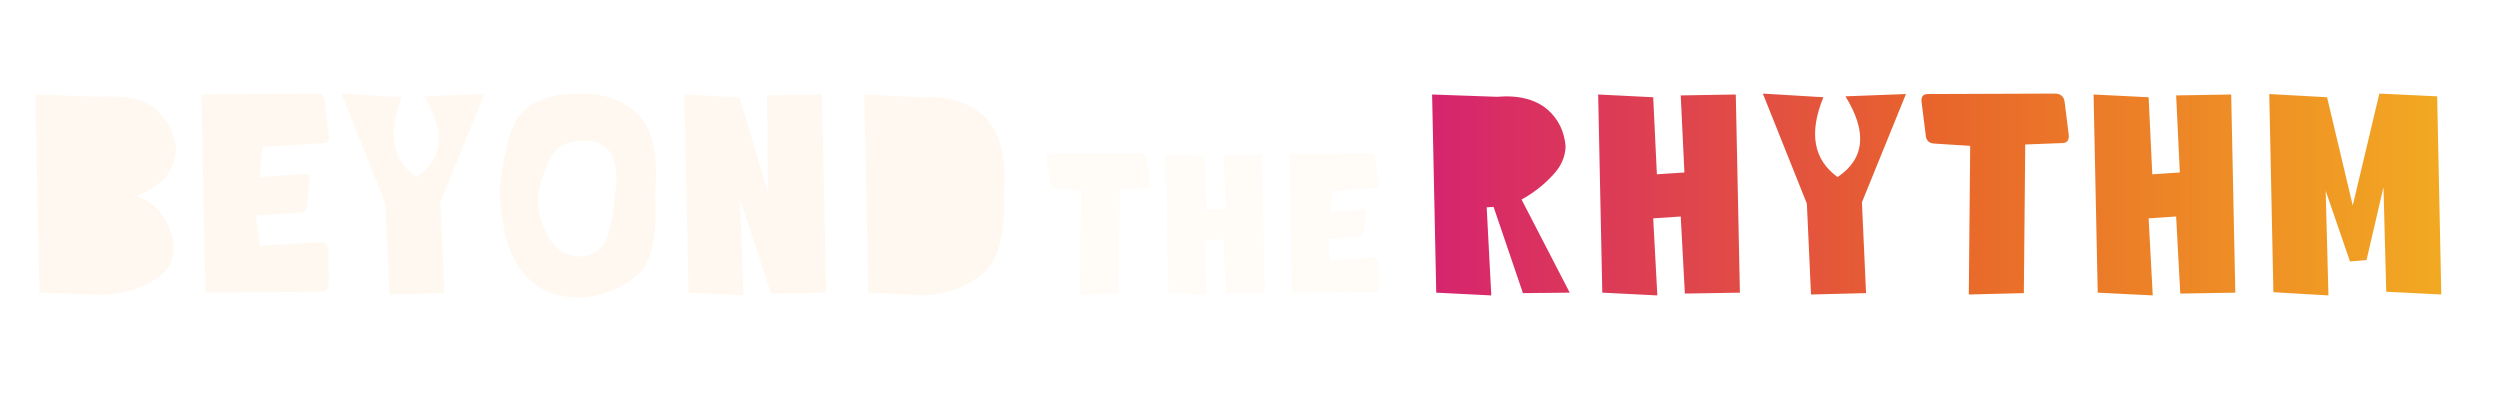
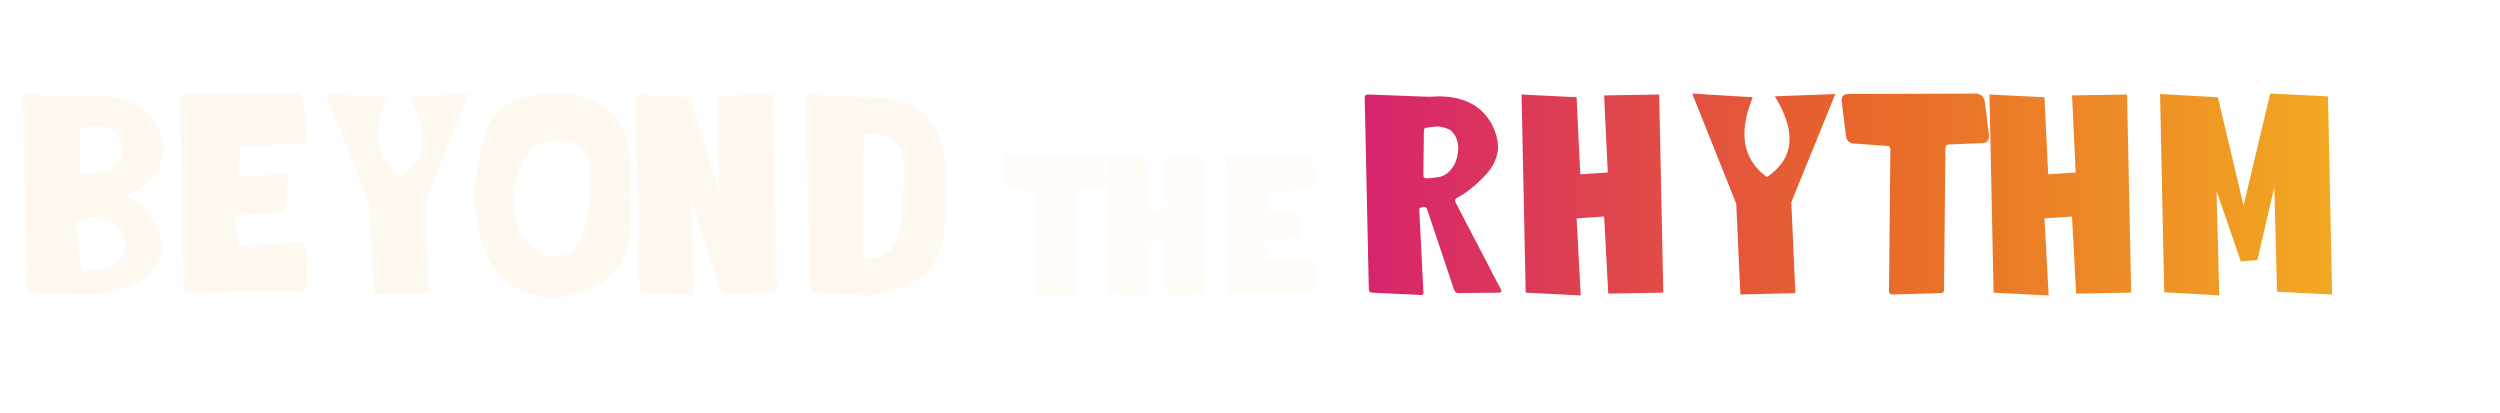
<svg xmlns="http://www.w3.org/2000/svg" viewBox="0 0 545 90">
  <defs>
    <linearGradient id="grad" x1="0%" y1="0%" x2="100%" y2="0%">
      <stop offset="0%" stop-color="#D6246E" />
      <stop offset="50%" stop-color="#E8652B" />
      <stop offset="100%" stop-color="#F2A922" />
    </linearGradient>
  </defs>
-   <path d="M8.6,63.8L22.7,64.3Q30.5,63.7,35.1,60.0Q38.3,57.2,37.8,53.0Q37.2,48.5,33.7,45.0Q32.0,43.5,29.7,42.7Q32.8,41.7,35.5,39.3Q38.0,36.8,38.4,32.6Q37.9,27.2,33.5,23.4Q29.6,20.5,21.8,21.1L7.7,20.6Z M20.1,36.8Q19.9,38.0,21.1,38.0L23.2,37.8Q26.5,37.6,28.3,35.7Q29.3,34.1,29.4,32.3Q29.2,29.9,27.3,28.5Q25.6,27.5,23.2,27.6L21.1,27.8Q19.9,27.8,20.1,29.0Z M20.3,57.8Q20.4,59.0,21.6,59.0L23.7,58.8Q27.6,58.5,29.2,56.3Q30.2,54.4,30.0,52.6Q29.6,50.2,27.6,48.5Q25.7,47.5,22.4,47.7L20.3,47.9Q19.1,47.9,19.2,49.1Z M44.8,63.8L70.3,63.6Q71.5,63.6,71.7,61.8L71.6,54.6Q71.3,52.8,70.1,52.8L56.6,53.6L55.8,47.0L65.7,46.3Q66.9,46.2,66.9,45.0L67.5,39.0Q67.7,37.8,66.5,37.9L56.6,38.6L57.2,32.0L70.7,31.2Q71.9,31.2,71.7,29.4L70.8,22.2Q70.6,20.4,69.4,20.4L43.9,20.6Z M74.4,20.4L84.0,44.4L84.9,64.2L96.9,63.9L96.0,44.1L105.6,20.5L92.4,21.0Q99.7,32.6,90.7,38.6Q82.9,32.9,87.6,21.2Z M126.4,64.9Q134.8,64.3,140.1,58.8Q143.5,54.2,142.8,42.2Q143.9,30.2,139.4,25.2Q134.0,19.9,125.6,20.5Q117.2,20.4,113.0,25.4Q110.0,30.0,108.9,42.0Q109.6,54.0,113.7,59.0Q118.0,64.8,126.4,64.9Z M126.6,55.9Q121.2,56.0,118.6,49.8Q117.1,46.2,117.3,42.6Q117.9,39.0,119.5,35.4Q121.4,30.8,126.8,30.7Q132.2,30.3,133.9,35.0Q134.7,38.5,134.1,42.1Q133.9,45.7,133.0,49.4Q132.0,55.5,126.6,55.9Z M150.1,63.8L162.1,64.4L161.3,43.4L168.1,64.0L180.1,63.8L179.2,20.6L167.2,20.8L167.4,41.8L161.2,21.2L149.2,20.6Z M189.3,63.8L201.6,64.4Q210.0,63.8,215.2,58.8Q219.5,53.6,218.8,42.2Q219.9,30.8,214.5,25.2Q209.1,20.6,200.7,21.2L188.4,20.6Z M200.7,55.1Q200.9,56.3,202.1,56.3L203.0,56.2Q206.9,55.9,208.4,51.9Q209.5,48.2,209.5,42.2Q210.4,36.2,209.2,32.7Q206.9,28.9,203.0,29.2L202.1,29.3Q200.9,29.3,200.9,30.5Z" fill="#FFF8F0" />
-   <path d="M235.4,64.2L243.8,64.0L244.1,41.3L249.5,41.1Q250.8,41.1,250.7,39.8L250.0,34.8Q249.9,33.5,248.7,33.5L229.3,33.5Q228.1,33.5,228.2,34.8L228.9,39.8Q229.0,41.1,230.2,41.1L235.7,41.5Z M254.7,63.8L263.1,64.3L262.5,52.5L266.7,52.2L267.3,64.0L275.7,63.9L275.1,33.6L266.7,33.8L267.3,45.5L263.1,45.8L262.5,34.0L254.1,33.6Z M281.7,63.8L299.6,63.7Q300.4,63.7,300.6,62.5L300.5,57.4Q300.3,56.2,299.4,56.1L290.0,56.7L289.5,52.1L296.4,51.6Q297.2,51.6,297.2,50.7L297.7,46.5Q297.8,45.7,296.9,45.7L290.0,46.2L290.4,41.6L299.8,41.0Q300.7,41.1,300.6,39.8L299.9,34.8Q299.8,33.5,299.0,33.5L281.1,33.6Z" fill="#FFF8F0" opacity="0.5" />
-   <path d="M313.1,63.8L325.1,64.4L324.1,45.2L325.6,45.1L332.0,63.9L342.2,63.8L331.7,43.5Q335.5,41.4,338.3,38.4Q341.2,35.5,341.3,31.9Q340.9,27.1,337.5,24.0Q333.5,20.5,326.3,21.1L312.2,20.6Z M325.0,38.0Q324.9,38.9,325.8,38.9L327.6,38.7Q330.0,38.6,331.5,36.3Q332.6,34.5,332.6,32.1Q332.5,29.7,330.8,28.3Q329.2,27.5,327.7,27.6L325.9,27.8Q325.0,27.8,325.1,28.7Z M349.3,63.8L361.3,64.4L360.4,47.6L366.4,47.2L367.3,64.0L379.3,63.8L378.4,20.6L366.4,20.8L367.2,37.6L361.2,38.0L360.4,21.2L348.4,20.6Z M384.3,20.4L393.9,44.4L394.8,64.2L406.8,63.9L405.9,44.1L415.5,20.5L402.3,21.0Q409.5,32.6,400.6,38.6Q392.7,32.9,397.5,21.2Z M429.2,64.2L441.2,63.9L441.5,31.5L449.3,31.2Q451.1,31.3,451.0,29.5L450.1,22.3Q449.9,20.5,448.1,20.4L420.5,20.5Q418.7,20.4,418.9,22.2L419.8,29.4Q419.9,31.2,421.7,31.3L429.5,31.8Z M457.3,63.8L469.3,64.4L468.4,47.6L474.4,47.2L475.3,64.0L487.3,63.8L486.4,20.6L474.4,20.8L475.2,37.6L469.2,38.0L468.4,21.2L456.4,20.6Z M495.6,63.7L507.6,64.4L507.0,41.6L512.3,57.0L515.9,56.7L519.6,40.8L520.2,63.6L532.2,64.2L531.3,21.0L518.7,20.4L512.9,44.8L507.3,21.2L494.7,20.5Z" fill="url(#grad)" />
+   <path d="M5.9,63.0 Q5.9,63.8,6.6,63.8 L20.0,64.3 Q27.8,63.7,32.4,60.0 Q35.6,57.2,35.1,53.0 Q34.5,48.5,31.0,45.0 Q29.3,43.5,27.6,42.9 Q27.0,42.7,27.6,42.5 Q30.1,41.7,32.8,39.3 Q35.3,36.8,35.7,32.6 Q35.2,27.2,30.8,23.4 Q26.9,20.5,19.1,21.1 L5.7,20.6 Q5.0,20.6,5.0,21.3 Z M17.4,29.0 Q17.2,27.8,18.4,27.8 L20.5,27.6 Q22.9,27.5,24.6,28.5 Q26.5,29.9,26.7,32.3 Q26.6,34.1,25.6,35.7 Q23.8,37.6,20.5,37.8 L18.4,38.0 Q17.2,38.0,17.4,36.8 Z M16.5,49.1 Q16.4,47.9,17.6,47.9 L19.7,47.7 Q23.0,47.5,24.9,48.5 Q26.9,50.2,27.3,52.6 Q27.5,54.4,26.5,56.3 Q24.9,58.5,21.0,58.8 L18.9,59.0 Q17.7,59.0,17.6,57.8 Z M40.1,63.8 L65.6,63.6 Q66.8,63.6,67.0,61.8 L66.9,54.6 Q66.6,52.8,65.4,52.8 L51.9,53.6 L51.1,47.0 L61.0,46.3 Q62.2,46.2,62.2,45.0 L62.8,39.0 Q63.0,37.8,61.8,37.9 L51.9,38.6 L52.5,32.0 L66.0,31.2 Q67.2,31.2,67.0,29.4 L66.1,22.2 Q65.9,20.4,64.7,20.4 L39.2,20.6 Z M71.0,20.4 L80.6,44.4 L81.5,64.2 L93.5,63.9 L92.6,44.1 L102.2,20.5 L89.0,21.0 Q96.3,32.6,87.3,38.6 Q79.5,32.9,84.2,21.2 Z M120.9,64.9 Q129.3,64.3,134.5,58.8 Q138.0,54.2,137.3,42.2 Q138.4,30.2,133.9,25.2 Q128.5,19.9,120.1,20.5 Q111.7,20.4,107.5,25.4 Q104.5,30.0,103.4,42.0 Q104.1,54.0,108.1,59.0 Q112.5,64.8,120.9,64.9 Z M121.1,55.9 Q115.7,56.0,113.1,49.8 Q111.6,46.2,111.8,42.6 Q112.3,39.0,114.0,35.4 Q115.9,30.8,121.3,30.7 Q126.7,30.3,128.4,35.0 Q129.1,38.5,128.6,42.1 Q128.4,45.7,127.5,49.4 Q126.5,55.5,121.1,55.9 Z M139.4,63.8 L151.4,64.4 L150.6,43.4 L157.4,64.0 L169.4,63.8 L168.5,20.6 L156.5,20.8 L156.7,41.8 L150.5,21.2 L138.5,20.6 Z M176.6,63.0 Q176.6,63.8,177.3,63.8 L188.9,64.4 Q197.3,63.8,202.5,58.8 Q206.8,53.6,206.1,42.2 Q207.2,30.8,201.8,25.2 Q196.4,20.6,188.0,21.2 L176.4,20.6 Q175.7,20.6,175.7,21.3 Z M188.2,30.5 Q188.2,29.3,189.4,29.3 L190.3,29.2 Q194.2,28.9,196.5,32.7 Q197.7,36.2,196.8,42.2 Q196.8,48.2,195.7,51.9 Q194.2,55.9,190.3,56.2 L189.4,56.3 Q188.2,56.3,188.0,55.1 Z" fill="#FFF8F0" />
+   <path d="M225.8,63.9 Q225.8,64.4,226.4,64.4 L233.7,64.2 Q234.2,64.2,234.2,63.7 L234.5,42.0 Q234.5,41.5,235.0,41.5 L240.0,41.3 Q241.2,41.3,241.1,40.0 L240.5,35.0 Q240.3,33.8,239.1,33.7 L219.8,33.8 Q218.5,33.7,218.6,35.0 L219.3,40.0 Q219.4,41.3,220.6,41.3 L225.6,41.6 Q226.1,41.7,226.1,42.2 Z M241.8,64.0 L250.2,64.5 L249.6,52.7 L253.8,52.4 L254.4,64.2 L262.8,64.1 L262.2,33.8 L253.8,34.0 L254.4,45.7 L250.2,46.0 L249.6,34.2 L241.2,33.8 Z M267.9,64.0 L285.7,63.9 Q286.5,63.9,286.7,62.7 L286.6,57.6 Q286.4,56.4,285.5,56.3 L276.1,56.9 L275.6,52.3 L282.5,51.8 Q283.3,51.8,283.3,50.9 L283.8,46.7 Q283.9,45.9,283.1,45.9 L276.1,46.4 L276.5,41.8 L286.0,41.2 Q286.8,41.3,286.7,40.0 L286.0,35.0 Q285.9,33.7,285.1,33.7 L267.2,33.8 Z" fill="#FFF8F0" opacity="0.5" />
+   <path d="M298.4,63.0 Q298.4,63.8,299.1,63.8 L309.7,64.3 Q310.4,64.4,310.3,63.6 L309.4,45.7 Q309.4,45.2,310.0,45.2 L310.4,45.1 Q310.9,45.1,311.1,45.6 L317.0,63.2 Q317.3,63.9,318.0,63.9 L326.8,63.8 Q327.5,63.8,327.2,63.1 L317.3,44.1 Q317.0,43.5,317.7,43.1 Q320.8,41.4,323.6,38.4 Q326.5,35.5,326.6,31.9 Q326.2,27.1,322.8,24.0 Q318.8,20.5,311.6,21.1 L298.2,20.6 Q297.5,20.6,297.5,21.3 Z M310.4,28.7 Q310.3,27.8,311.2,27.8 L313.0,27.6 Q314.5,27.5,316.1,28.3 Q317.8,29.7,317.9,32.1 Q317.9,34.5,316.8,36.3 Q315.3,38.6,312.9,38.7 L311.1,38.9 Q310.2,38.9,310.3,38.0 Z M332.6,63.8 L344.6,64.4 L343.7,47.6 L349.7,47.2 L350.6,64.0 L362.6,63.8 L361.7,20.6 L349.7,20.8 L350.5,37.6 L344.5,38.0 L343.7,21.2 L331.7,20.6 Z M368.9,20.4 L378.5,44.4 L379.4,64.2 L391.4,63.9 L390.5,44.1 L400.1,20.5 L386.9,21.0 Q394.1,32.6,385.2,38.6 Q377.3,32.9,382.1,21.2 Z M411.8,63.5 Q411.8,64.2,412.5,64.2 L423.1,63.9 Q423.8,63.9,423.8,63.2 L424.1,32.3 Q424.1,31.5,424.9,31.5 L431.9,31.2 Q433.7,31.3,433.6,29.5 L432.7,22.3 Q432.5,20.5,430.7,20.4 L403.1,20.5 Q401.3,20.4,401.5,22.2 L402.4,29.4 Q402.5,31.2,404.3,31.3 L411.4,31.8 Q412.1,31.8,412.1,32.6 Z M434.6,63.8 L446.6,64.4 L445.7,47.6 L451.7,47.2 L452.6,64.0 L464.6,63.8 L463.7,20.6 L451.7,20.8 L452.5,37.6 L446.5,38.0 L445.7,21.2 L433.7,20.6 Z M471.8,63.7 L483.8,64.4 L483.2,41.6 L488.5,57.0 L492.1,56.7 L495.8,40.8 L496.4,63.6 L508.4,64.2 L507.5,21.0 L494.9,20.4 L489.1,44.8 L483.5,21.2 L470.9,20.5 Z" fill="url(#grad)" />
</svg>
